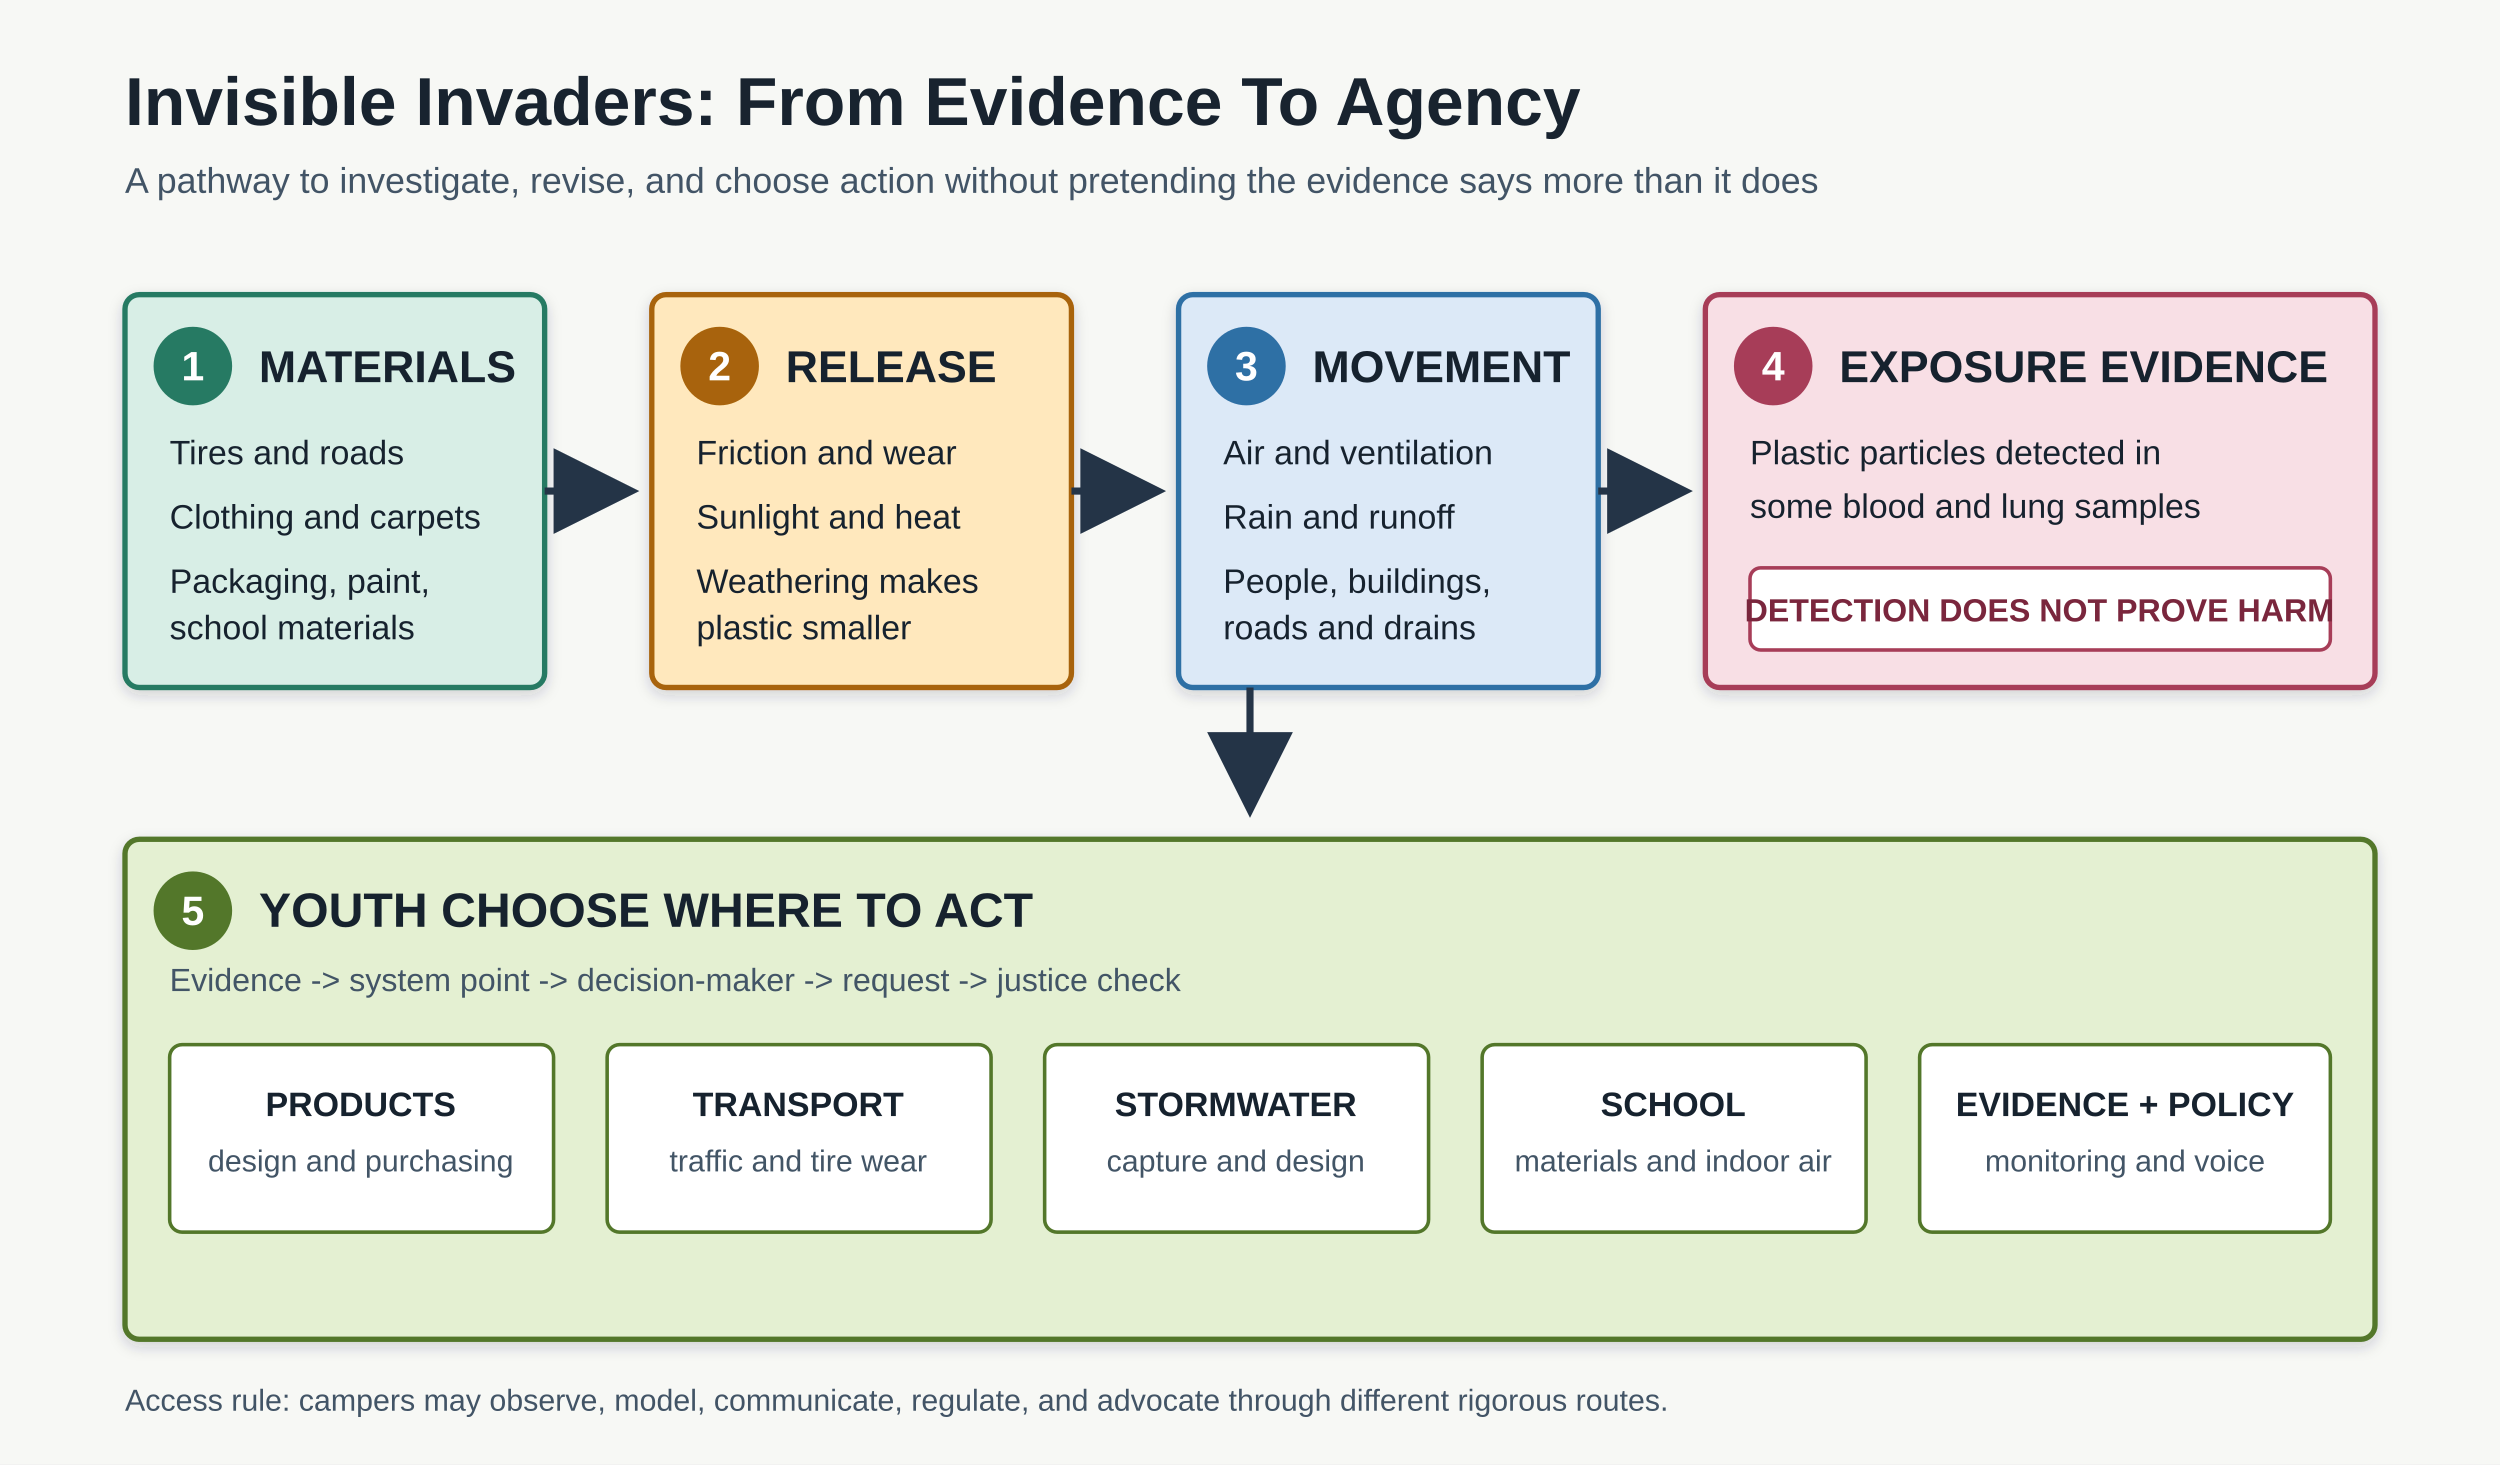
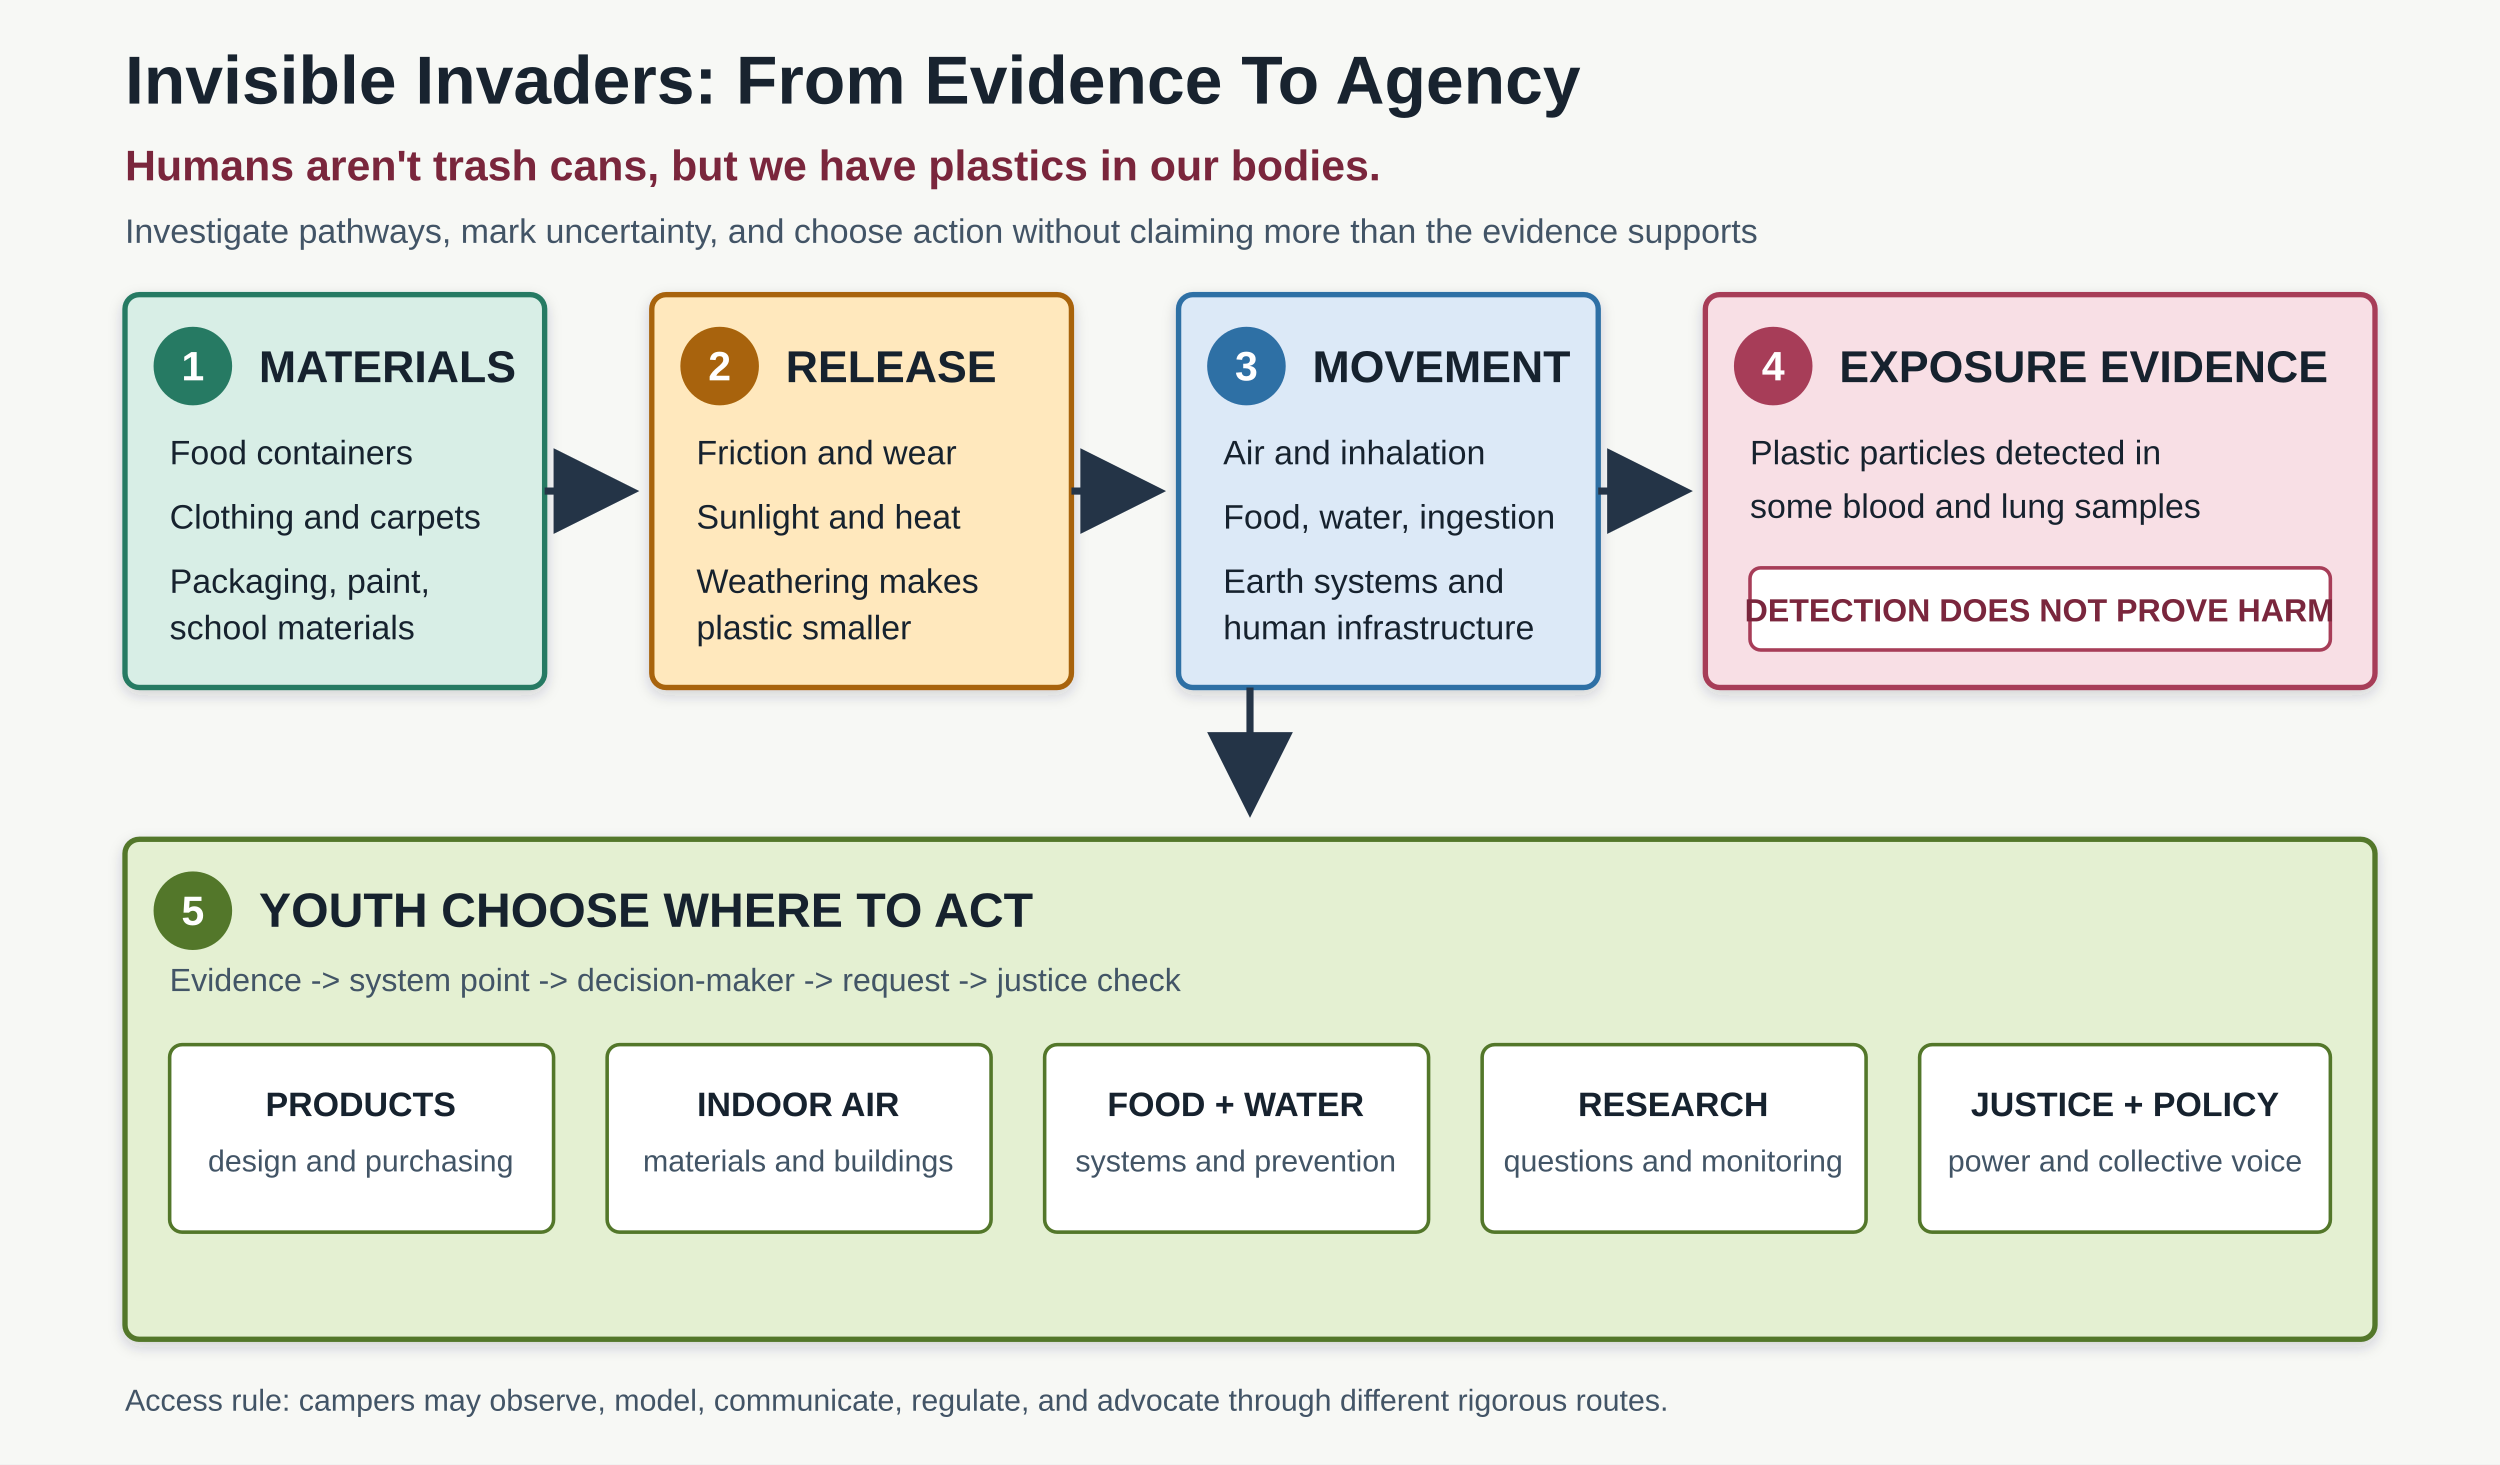
<svg xmlns="http://www.w3.org/2000/svg" width="1400" height="820" viewBox="0 0 1400 820" role="img" aria-labelledby="title desc">
  <defs>
    <marker id="arrow" markerWidth="12" markerHeight="12" refX="10" refY="6" orient="auto">
      <path d="M0,0 L12,6 L0,12 z" fill="#243447" />
    </marker>
    <filter id="shadow" x="-10%" y="-10%" width="120%" height="120%">
      <feDropShadow dx="0" dy="3" stdDeviation="4" flood-color="#243447" flood-opacity="0.18" />
    </filter>
  </defs>
  <rect width="1400" height="820" fill="#f7f8f5" />
-   <text x="70" y="70" font-family="Arial, sans-serif" font-size="38" font-weight="700" fill="#18232f">Invisible Invaders: From Evidence To Agency</text>
-   <text x="70" y="108" font-family="Arial, sans-serif" font-size="20" fill="#425466">A pathway to investigate, revise, and choose action without pretending the evidence says more than it does</text>
+   <text x="70" y="58" font-family="Arial, sans-serif" font-size="38" font-weight="700" fill="#18232f">Invisible Invaders: From Evidence To Agency</text>
+   <text x="70" y="101" font-family="Arial, sans-serif" font-size="24" font-weight="700" fill="#7a263c">Humans aren't trash cans, but we have plastics in our bodies.</text>
+   <text x="70" y="136" font-family="Arial, sans-serif" font-size="19" fill="#425466">Investigate pathways, mark uncertainty, and choose action without claiming more than the evidence supports</text>
  <g filter="url(#shadow)">
    <rect x="70" y="165" width="235" height="220" rx="8" fill="#d8eee6" stroke="#287a63" stroke-width="3" />
    <circle cx="108" cy="205" r="22" fill="#287a63" />
    <text x="108" y="213" text-anchor="middle" font-family="Arial, sans-serif" font-size="23" font-weight="700" fill="#ffffff">1</text>
    <text x="145" y="214" font-family="Arial, sans-serif" font-size="25" font-weight="700" fill="#18232f">MATERIALS</text>
-     <text x="95" y="260" font-family="Arial, sans-serif" font-size="19" fill="#18232f">Tires and roads</text>
+     <text x="95" y="260" font-family="Arial, sans-serif" font-size="19" fill="#18232f">Food containers</text>
    <text x="95" y="296" font-family="Arial, sans-serif" font-size="19" fill="#18232f">Clothing and carpets</text>
    <text x="95" y="332" font-family="Arial, sans-serif" font-size="19" fill="#18232f">Packaging, paint,</text>
    <text x="95" y="358" font-family="Arial, sans-serif" font-size="19" fill="#18232f">school materials</text>
  </g>
  <line x1="305" y1="275" x2="350" y2="275" stroke="#243447" stroke-width="4" marker-end="url(#arrow)" />
  <g filter="url(#shadow)">
    <rect x="365" y="165" width="235" height="220" rx="8" fill="#ffe8bd" stroke="#a86408" stroke-width="3" />
    <circle cx="403" cy="205" r="22" fill="#a86408" />
    <text x="403" y="213" text-anchor="middle" font-family="Arial, sans-serif" font-size="23" font-weight="700" fill="#ffffff">2</text>
    <text x="440" y="214" font-family="Arial, sans-serif" font-size="25" font-weight="700" fill="#18232f">RELEASE</text>
    <text x="390" y="260" font-family="Arial, sans-serif" font-size="19" fill="#18232f">Friction and wear</text>
    <text x="390" y="296" font-family="Arial, sans-serif" font-size="19" fill="#18232f">Sunlight and heat</text>
    <text x="390" y="332" font-family="Arial, sans-serif" font-size="19" fill="#18232f">Weathering makes</text>
    <text x="390" y="358" font-family="Arial, sans-serif" font-size="19" fill="#18232f">plastic smaller</text>
  </g>
  <line x1="600" y1="275" x2="645" y2="275" stroke="#243447" stroke-width="4" marker-end="url(#arrow)" />
  <g filter="url(#shadow)">
    <rect x="660" y="165" width="235" height="220" rx="8" fill="#dce9f7" stroke="#2f6fa5" stroke-width="3" />
    <circle cx="698" cy="205" r="22" fill="#2f6fa5" />
    <text x="698" y="213" text-anchor="middle" font-family="Arial, sans-serif" font-size="23" font-weight="700" fill="#ffffff">3</text>
    <text x="735" y="214" font-family="Arial, sans-serif" font-size="25" font-weight="700" fill="#18232f">MOVEMENT</text>
-     <text x="685" y="260" font-family="Arial, sans-serif" font-size="19" fill="#18232f">Air and ventilation</text>
-     <text x="685" y="296" font-family="Arial, sans-serif" font-size="19" fill="#18232f">Rain and runoff</text>
-     <text x="685" y="332" font-family="Arial, sans-serif" font-size="19" fill="#18232f">People, buildings,</text>
-     <text x="685" y="358" font-family="Arial, sans-serif" font-size="19" fill="#18232f">roads and drains</text>
+     <text x="685" y="260" font-family="Arial, sans-serif" font-size="19" fill="#18232f">Air and inhalation</text>
+     <text x="685" y="296" font-family="Arial, sans-serif" font-size="19" fill="#18232f">Food, water, ingestion</text>
+     <text x="685" y="332" font-family="Arial, sans-serif" font-size="19" fill="#18232f">Earth systems and</text>
+     <text x="685" y="358" font-family="Arial, sans-serif" font-size="19" fill="#18232f">human infrastructure</text>
  </g>
  <line x1="895" y1="275" x2="940" y2="275" stroke="#243447" stroke-width="4" marker-end="url(#arrow)" />
  <g filter="url(#shadow)">
    <rect x="955" y="165" width="375" height="220" rx="8" fill="#f8dfe5" stroke="#a73e59" stroke-width="3" />
    <circle cx="993" cy="205" r="22" fill="#a73e59" />
    <text x="993" y="213" text-anchor="middle" font-family="Arial, sans-serif" font-size="23" font-weight="700" fill="#ffffff">4</text>
    <text x="1030" y="214" font-family="Arial, sans-serif" font-size="25" font-weight="700" fill="#18232f">EXPOSURE EVIDENCE</text>
    <text x="980" y="260" font-family="Arial, sans-serif" font-size="19" fill="#18232f">Plastic particles detected in</text>
    <text x="980" y="290" font-family="Arial, sans-serif" font-size="19" fill="#18232f">some blood and lung samples</text>
    <rect x="980" y="318" width="325" height="46" rx="6" fill="#ffffff" stroke="#a73e59" stroke-width="2" />
    <text x="1142" y="348" text-anchor="middle" font-family="Arial, sans-serif" font-size="18" font-weight="700" fill="#7a263c">DETECTION DOES NOT PROVE HARM</text>
  </g>
  <line x1="700" y1="385" x2="700" y2="450" stroke="#243447" stroke-width="4" marker-end="url(#arrow)" />
  <g filter="url(#shadow)">
    <rect x="70" y="470" width="1260" height="280" rx="8" fill="#e4f0d2" stroke="#52772a" stroke-width="3" />
    <circle cx="108" cy="510" r="22" fill="#52772a" />
    <text x="108" y="518" text-anchor="middle" font-family="Arial, sans-serif" font-size="23" font-weight="700" fill="#ffffff">5</text>
    <text x="145" y="519" font-family="Arial, sans-serif" font-size="27" font-weight="700" fill="#18232f">YOUTH CHOOSE WHERE TO ACT</text>
    <text x="95" y="555" font-family="Arial, sans-serif" font-size="18" fill="#425466">Evidence -&gt; system point -&gt; decision-maker -&gt; request -&gt; justice check</text>
    <rect x="95" y="585" width="215" height="105" rx="7" fill="#ffffff" stroke="#52772a" stroke-width="2" />
    <text x="202" y="625" text-anchor="middle" font-family="Arial, sans-serif" font-size="19" font-weight="700" fill="#18232f">PRODUCTS</text>
    <text x="202" y="656" text-anchor="middle" font-family="Arial, sans-serif" font-size="17" fill="#425466">design and purchasing</text>
    <rect x="340" y="585" width="215" height="105" rx="7" fill="#ffffff" stroke="#52772a" stroke-width="2" />
-     <text x="447" y="625" text-anchor="middle" font-family="Arial, sans-serif" font-size="19" font-weight="700" fill="#18232f">TRANSPORT</text>
-     <text x="447" y="656" text-anchor="middle" font-family="Arial, sans-serif" font-size="17" fill="#425466">traffic and tire wear</text>
+     <text x="447" y="625" text-anchor="middle" font-family="Arial, sans-serif" font-size="19" font-weight="700" fill="#18232f">INDOOR AIR</text>
+     <text x="447" y="656" text-anchor="middle" font-family="Arial, sans-serif" font-size="17" fill="#425466">materials and buildings</text>
    <rect x="585" y="585" width="215" height="105" rx="7" fill="#ffffff" stroke="#52772a" stroke-width="2" />
-     <text x="692" y="625" text-anchor="middle" font-family="Arial, sans-serif" font-size="19" font-weight="700" fill="#18232f">STORMWATER</text>
-     <text x="692" y="656" text-anchor="middle" font-family="Arial, sans-serif" font-size="17" fill="#425466">capture and design</text>
+     <text x="692" y="625" text-anchor="middle" font-family="Arial, sans-serif" font-size="19" font-weight="700" fill="#18232f">FOOD + WATER</text>
+     <text x="692" y="656" text-anchor="middle" font-family="Arial, sans-serif" font-size="17" fill="#425466">systems and prevention</text>
    <rect x="830" y="585" width="215" height="105" rx="7" fill="#ffffff" stroke="#52772a" stroke-width="2" />
-     <text x="937" y="625" text-anchor="middle" font-family="Arial, sans-serif" font-size="19" font-weight="700" fill="#18232f">SCHOOL</text>
-     <text x="937" y="656" text-anchor="middle" font-family="Arial, sans-serif" font-size="17" fill="#425466">materials and indoor air</text>
+     <text x="937" y="625" text-anchor="middle" font-family="Arial, sans-serif" font-size="19" font-weight="700" fill="#18232f">RESEARCH</text>
+     <text x="937" y="656" text-anchor="middle" font-family="Arial, sans-serif" font-size="17" fill="#425466">questions and monitoring</text>
    <rect x="1075" y="585" width="230" height="105" rx="7" fill="#ffffff" stroke="#52772a" stroke-width="2" />
-     <text x="1190" y="625" text-anchor="middle" font-family="Arial, sans-serif" font-size="19" font-weight="700" fill="#18232f">EVIDENCE + POLICY</text>
-     <text x="1190" y="656" text-anchor="middle" font-family="Arial, sans-serif" font-size="17" fill="#425466">monitoring and voice</text>
+     <text x="1190" y="625" text-anchor="middle" font-family="Arial, sans-serif" font-size="19" font-weight="700" fill="#18232f">JUSTICE + POLICY</text>
+     <text x="1190" y="656" text-anchor="middle" font-family="Arial, sans-serif" font-size="17" fill="#425466">power and collective voice</text>
  </g>
  <text x="70" y="790" font-family="Arial, sans-serif" font-size="17" fill="#425466">Access rule: campers may observe, model, communicate, regulate, and advocate through different rigorous routes.</text>
</svg>
